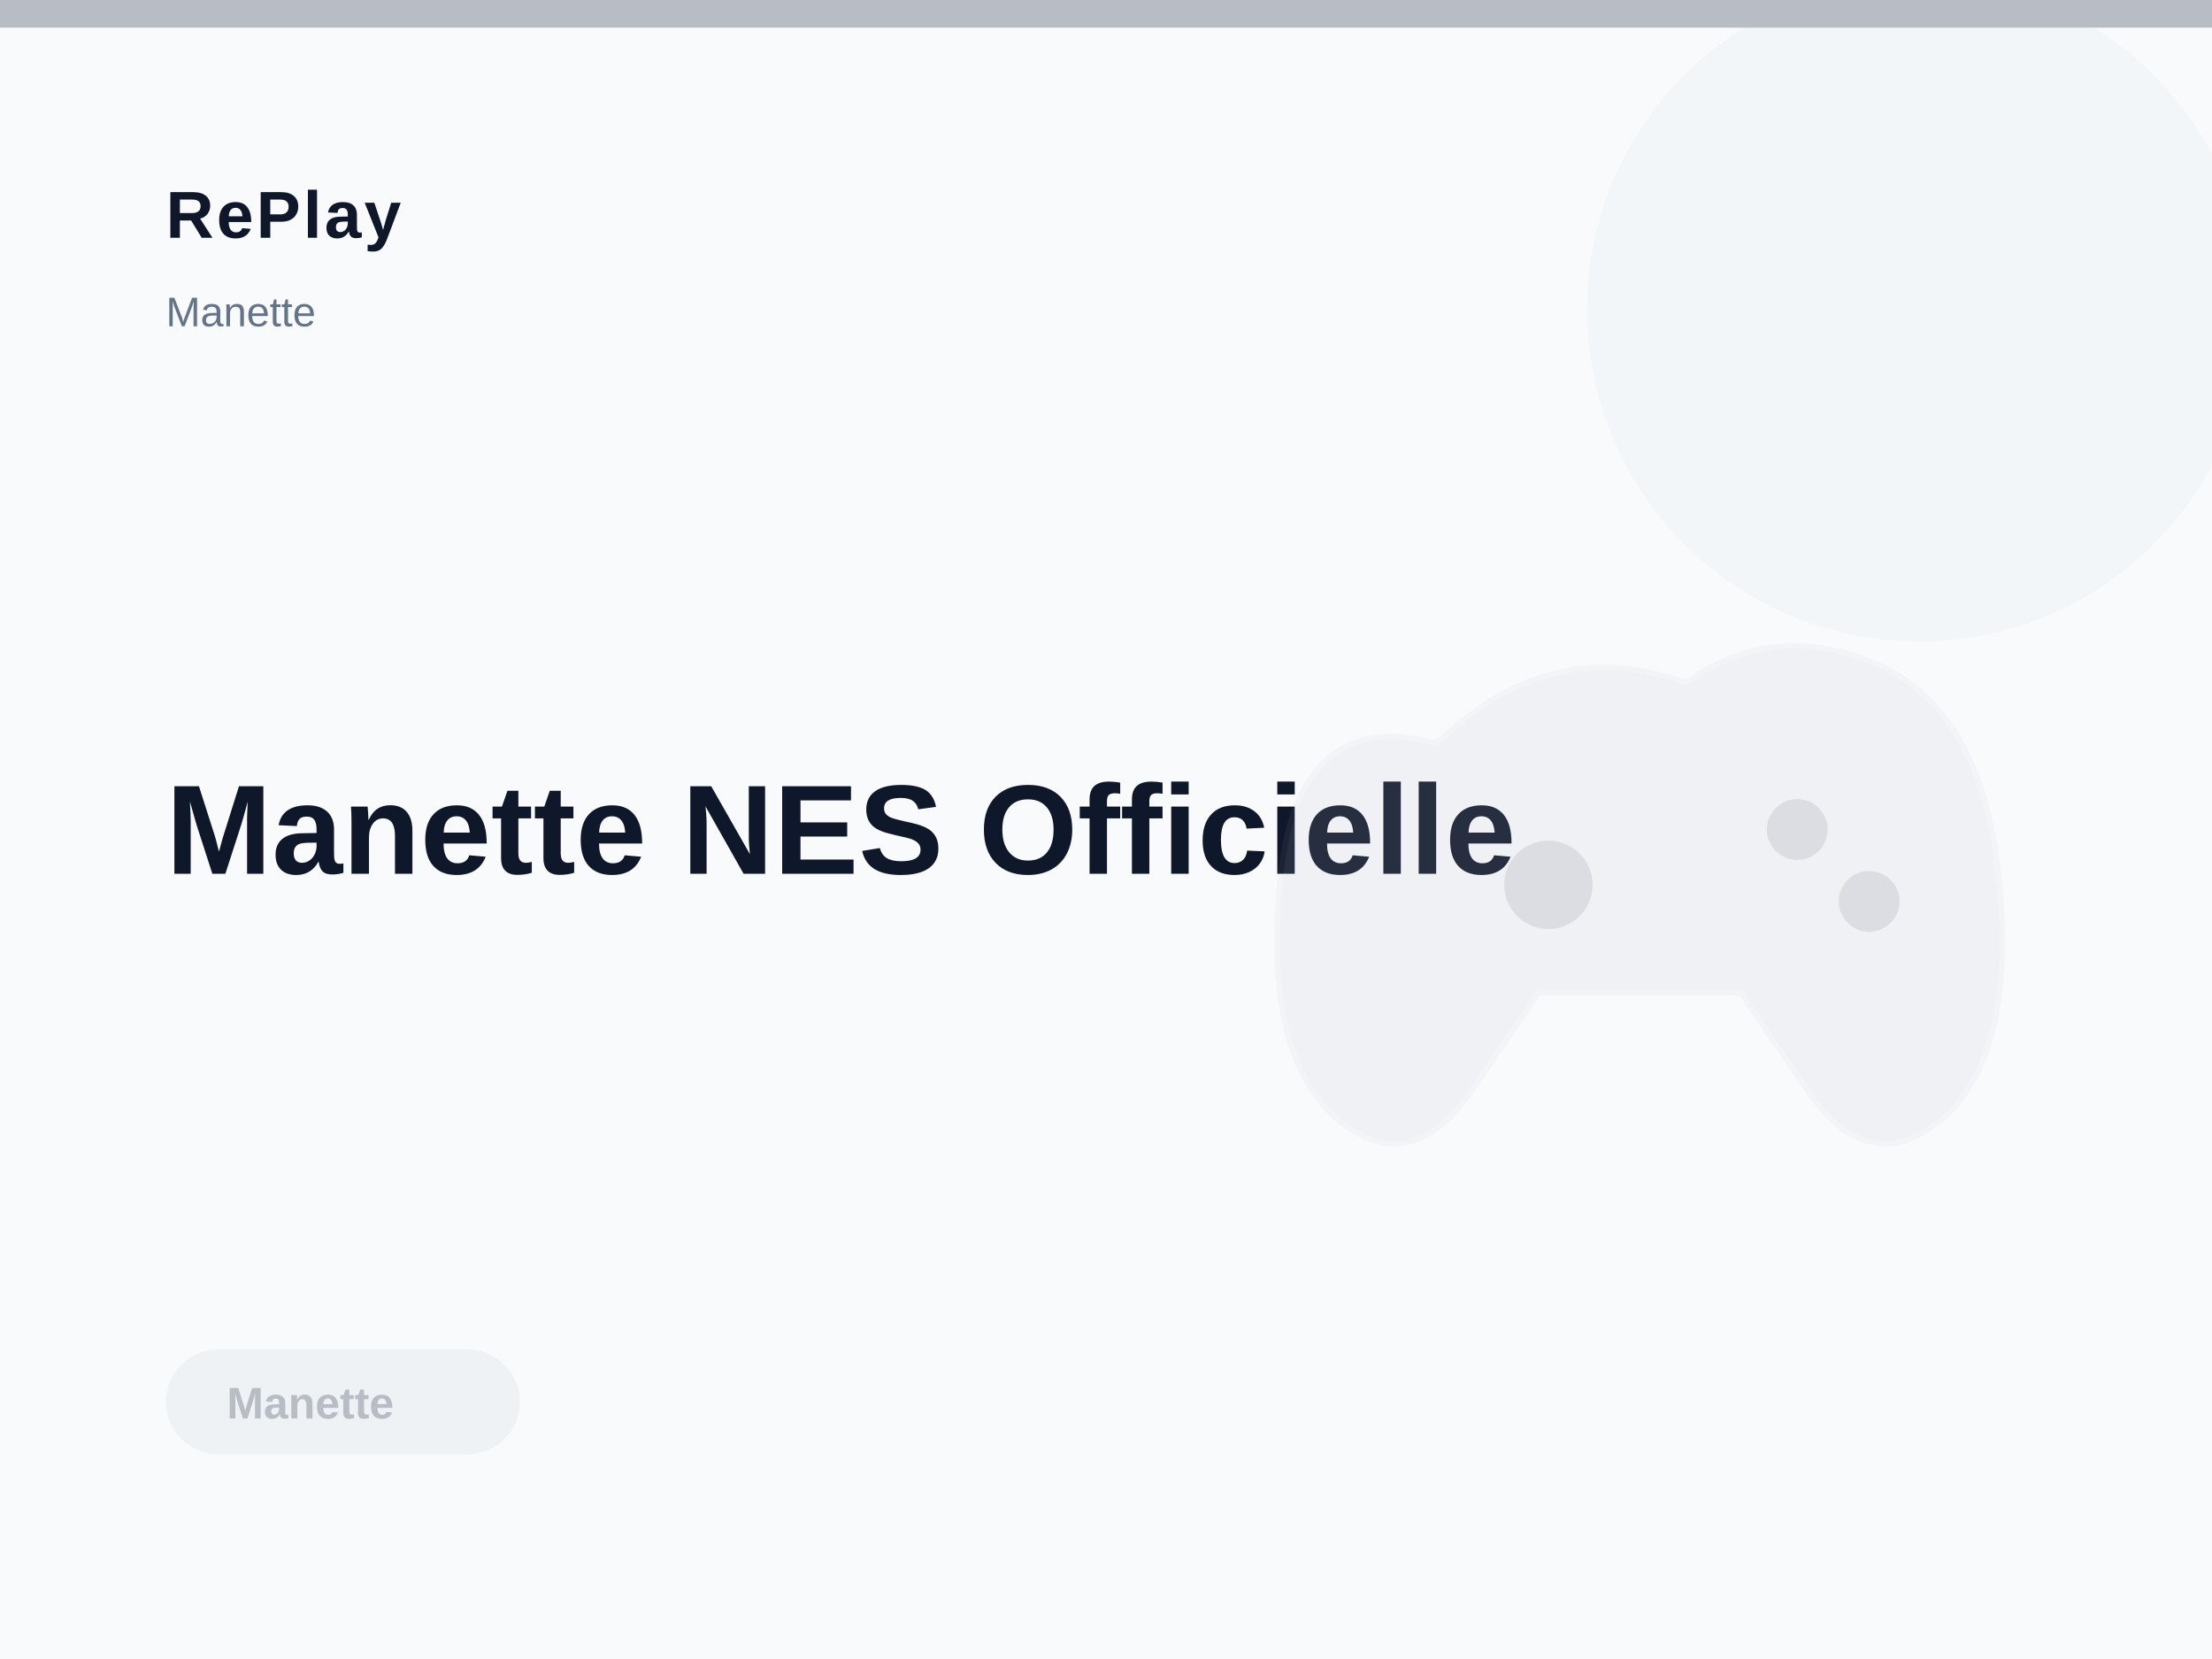
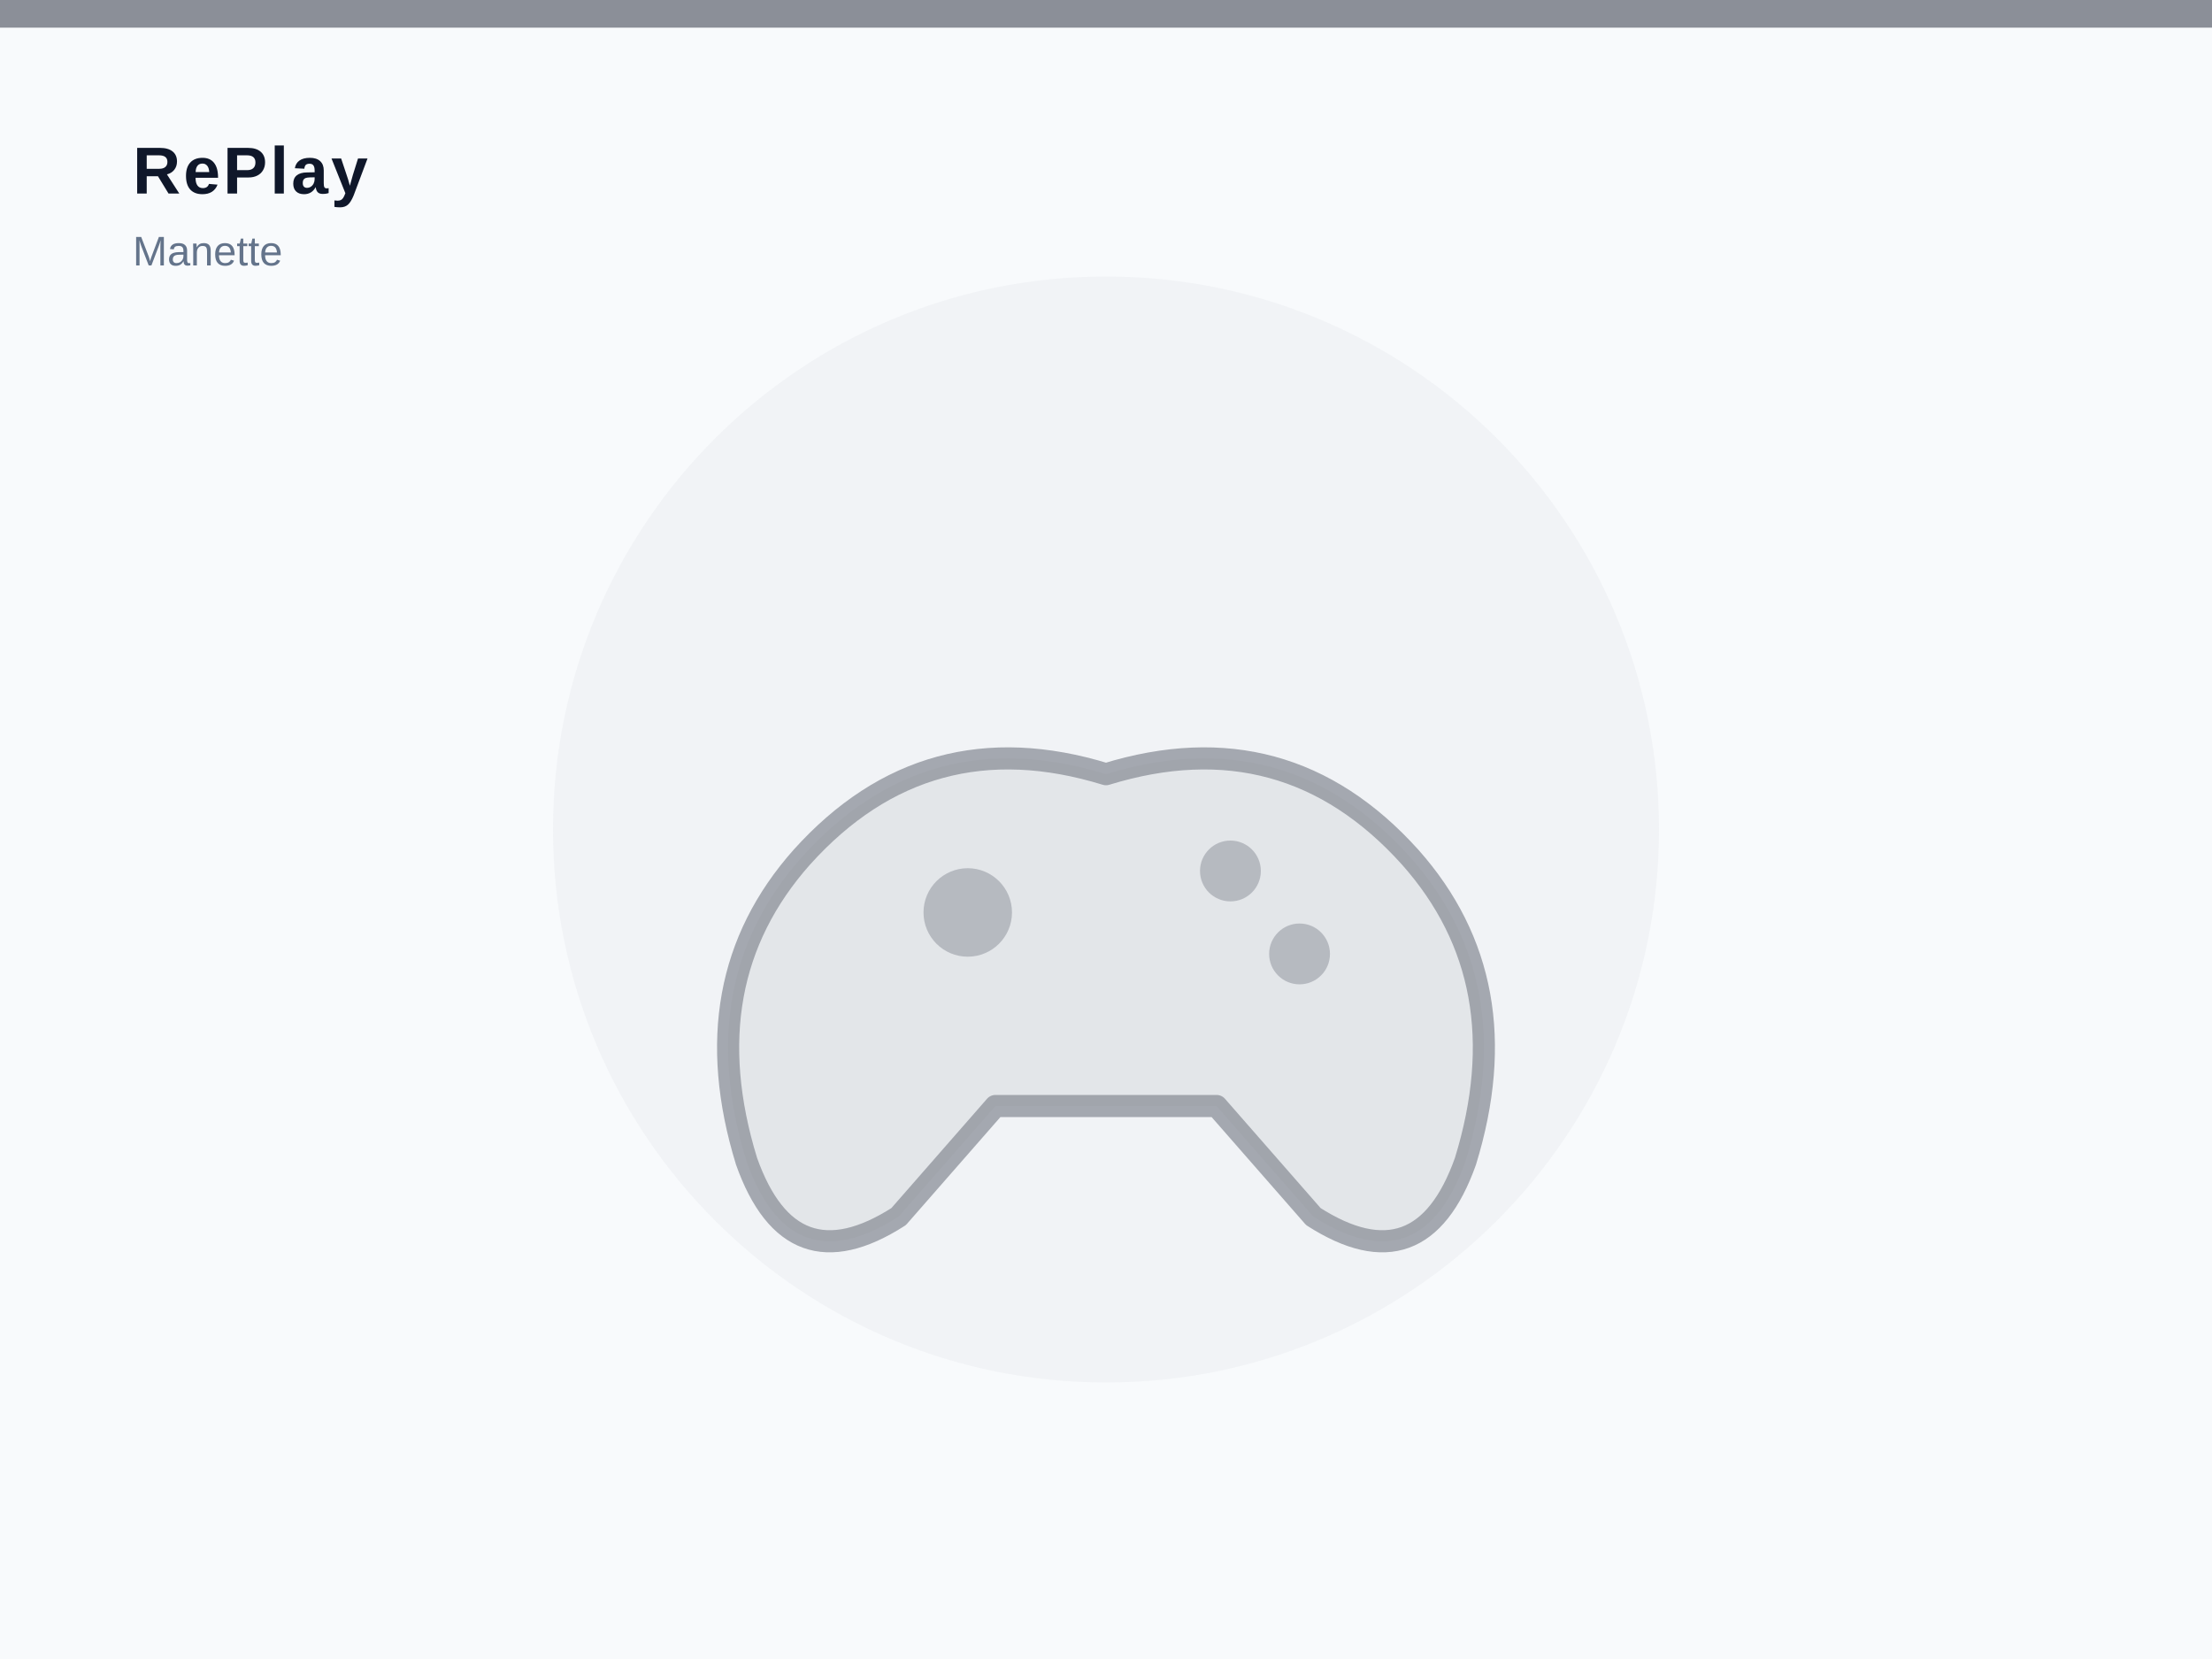
<svg xmlns="http://www.w3.org/2000/svg" viewBox="0 0 800 600" width="800" height="600" role="img" aria-label="Manette NES Officielle">
  <rect width="800" height="600" fill="#f8fafc" />
-   <rect x="0" y="0" width="800" height="10" fill="#b8bcc4" />
-   <circle cx="694" cy="112" r="120" fill="#b8bcc4" opacity="0.07" />
-   <text x="60" y="86" font-family="Arial,Helvetica,sans-serif" font-size="24" font-weight="700" fill="#0f172a" letter-spacing="1">RePlay</text>
-   <text x="60" y="118" font-family="Arial,Helvetica,sans-serif" font-size="15" fill="#64748b">Manette</text>
-   <text y="316" font-family="Arial,Helvetica,sans-serif" font-size="46" font-weight="700" fill="#0f172a">
-     <tspan x="60" dy="0">Manette NES Officielle</tspan>
-   </text>
-   <rect x="60" y="488" width="128" height="38" rx="19" fill="#b8bcc4" opacity="0.14" />
-   <text x="82" y="513" font-family="Arial,Helvetica,sans-serif" font-size="16" font-weight="600" fill="#b8bcc4">Manette</text>
-   <g opacity="0.9">
-     <path d="M520 270 q40 -40 90 -22 q30 -22 66 -8 q40 16 46 78 q6 60 -18 84 q-26 24 -48 -6 l-26 -38 h-74 l-26 38 q-22 30 -48 6 q-24 -24 -18 -84 q6 -62 56 -48 z" fill="#b8bcc4" opacity="0.16" stroke="#b8bcc4" stroke-width="4" stroke-opacity="0.55" />
-     <circle cx="560" cy="320" r="16" fill="#b8bcc4" opacity="0.40" />
-     <circle cx="650" cy="300" r="11" fill="#b8bcc4" opacity="0.40" />
-     <circle cx="676" cy="326" r="11" fill="#b8bcc4" opacity="0.40" />
+   <rect x="0" y="0" width="800" height="10" fill="#8b8f98" />
+   <circle cx="400" cy="300" r="200" fill="#8b8f98" fill-opacity="0.06" />
+   <g fill="#8b8f98" fill-opacity="0.14" stroke="#8b8f98" stroke-width="8" stroke-opacity="0.75" stroke-linejoin="round" stroke-linecap="round">
+     <path d="M290 310 q45 -50 110 -30 q65 -20 110 30 q40 45 20 110 q-16 45 -55 20 l-35 -40 h-80 l-35 40 q-39 25 -55 -20 q-20 -65 20 -110 z" />
+     <circle cx="350" cy="330" r="16" fill="#8b8f98" fill-opacity="0.5" stroke="none" />
+     <circle cx="445" cy="315" r="11" fill="#8b8f98" fill-opacity="0.5" stroke="none" />
+     <circle cx="470" cy="345" r="11" fill="#8b8f98" fill-opacity="0.5" stroke="none" />
  </g>
+   <text x="48" y="70" font-family="Arial,Helvetica,sans-serif" font-size="24" font-weight="700" fill="#0f172a" letter-spacing="1">RePlay</text>
+   <text x="48" y="96" font-family="Arial,Helvetica,sans-serif" font-size="15" fill="#64748b">Manette</text>
</svg>
